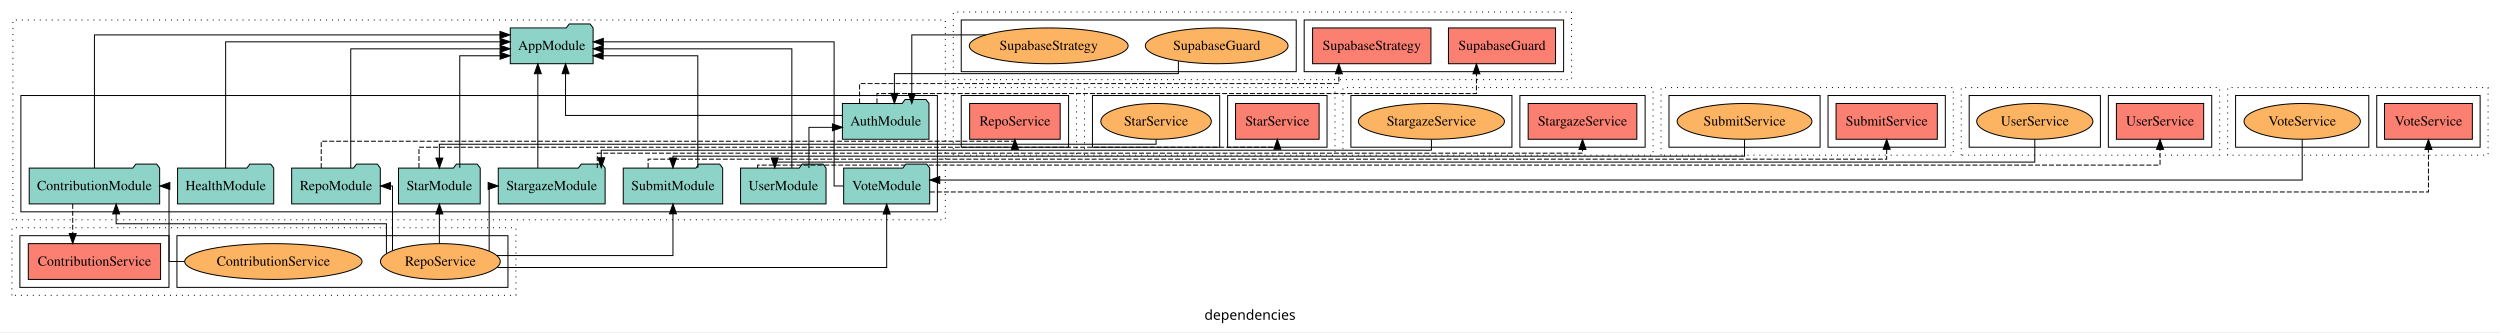
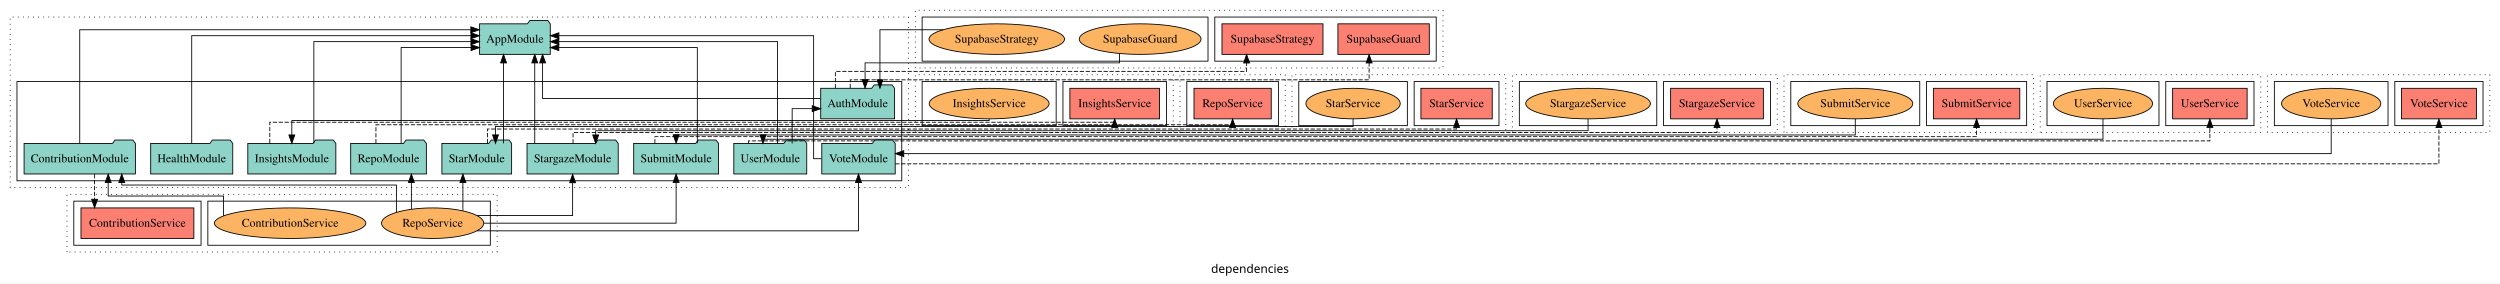
- <svg xmlns="http://www.w3.org/2000/svg" width="2515pt" height="334pt" viewBox="0.00 0.00 2515.00 333.80">
+ <svg xmlns="http://www.w3.org/2000/svg" width="2947pt" height="334pt" viewBox="0.00 0.00 2947.00 333.80">
  <g id="graph0" class="graph" transform="scale(1 1) rotate(0) translate(4 329.8)">
-     <polygon fill="white" stroke="transparent" points="-4,4 -4,-329.8 2511,-329.8 2511,4 -4,4" />
-     <text text-anchor="middle" x="1253.5" y="-8.2" font-family="sans-serif" font-size="14.00">dependencies</text>
+     <polygon fill="white" stroke="transparent" points="-4,4 -4,-329.8 2943,-329.8 2943,4 -4,4" />
+     <text text-anchor="middle" x="1469.5" y="-8.2" font-family="sans-serif" font-size="14.00">dependencies</text>
    <g id="clust1" class="cluster">
-       <polygon fill="none" stroke="black" stroke-dasharray="1,5" points="9,-108.8 9,-309.8 947,-309.8 947,-108.8 9,-108.8" />
+       <polygon fill="none" stroke="black" stroke-dasharray="1,5" points="8,-108.8 8,-309.8 1067,-309.8 1067,-108.8 8,-108.8" />
    </g>
    <g id="clust3" class="cluster">
-       <polygon fill="none" stroke="black" points="17,-116.8 17,-233.8 939,-233.8 939,-116.8 17,-116.8" />
+       <polygon fill="none" stroke="black" points="16,-116.8 16,-233.8 1059,-233.8 1059,-116.8 16,-116.8" />
    </g>
    <g id="clust7" class="cluster">
-       <polygon fill="none" stroke="black" stroke-dasharray="1,5" points="955,-249.8 955,-317.8 1577,-317.8 1577,-249.8 955,-249.8" />
+       <polygon fill="none" stroke="black" stroke-dasharray="1,5" points="1075,-249.8 1075,-317.8 1697,-317.8 1697,-249.8 1075,-249.8" />
    </g>
    <g id="clust10" class="cluster">
-       <polygon fill="none" stroke="black" points="1308,-257.8 1308,-309.8 1569,-309.8 1569,-257.8 1308,-257.8" />
+       <polygon fill="none" stroke="black" points="1428,-257.8 1428,-309.8 1689,-309.8 1689,-257.8 1428,-257.8" />
    </g>
    <g id="clust12" class="cluster">
-       <polygon fill="none" stroke="black" points="963,-257.8 963,-309.8 1300,-309.8 1300,-257.8 963,-257.8" />
+       <polygon fill="none" stroke="black" points="1083,-257.8 1083,-309.8 1420,-309.8 1420,-257.8 1083,-257.8" />
    </g>
    <g id="clust13" class="cluster">
-       <polygon fill="none" stroke="black" stroke-dasharray="1,5" points="8,-32.8 8,-100.8 515,-100.8 515,-32.8 8,-32.8" />
+       <polygon fill="none" stroke="black" stroke-dasharray="1,5" points="75,-32.8 75,-100.8 582,-100.8 582,-32.8 75,-32.8" />
    </g>
    <g id="clust16" class="cluster">
-       <polygon fill="none" stroke="black" points="16,-40.8 16,-92.8 166,-92.8 166,-40.8 16,-40.8" />
+       <polygon fill="none" stroke="black" points="83,-40.8 83,-92.8 233,-92.8 233,-40.8 83,-40.8" />
    </g>
    <g id="clust18" class="cluster">
-       <polygon fill="none" stroke="black" points="174,-40.8 174,-92.8 507,-92.8 507,-40.8 174,-40.8" />
+       <polygon fill="none" stroke="black" points="241,-40.8 241,-92.8 574,-92.8 574,-40.8 241,-40.8" />
    </g>
    <g id="clust25" class="cluster">
-       <polygon fill="none" stroke="black" stroke-dasharray="1,5" points="955,-173.8 955,-241.8 1079,-241.8 1079,-173.8 955,-173.8" />
+       <polygon fill="none" stroke="black" stroke-dasharray="1,5" points="1075,-173.8 1075,-241.8 1379,-241.8 1379,-173.8 1075,-173.8" />
    </g>
    <g id="clust28" class="cluster">
-       <polygon fill="none" stroke="black" points="963,-181.8 963,-233.8 1071,-233.8 1071,-181.8 963,-181.8" />
+       <polygon fill="none" stroke="black" points="1249,-181.8 1249,-233.8 1371,-233.8 1371,-181.8 1249,-181.8" />
+     </g>
+     <g id="clust30" class="cluster">
+       <polygon fill="none" stroke="black" points="1083,-181.8 1083,-233.8 1241,-233.8 1241,-181.8 1083,-181.8" />
    </g>
    <g id="clust31" class="cluster">
-       <polygon fill="none" stroke="black" stroke-dasharray="1,5" points="1347,-173.8 1347,-241.8 1659,-241.8 1659,-173.8 1347,-173.8" />
+       <polygon fill="none" stroke="black" stroke-dasharray="1,5" points="1387,-173.8 1387,-241.8 1511,-241.8 1511,-173.8 1387,-173.8" />
    </g>
    <g id="clust34" class="cluster">
-       <polygon fill="none" stroke="black" points="1525,-181.8 1525,-233.8 1651,-233.8 1651,-181.8 1525,-181.8" />
-     </g>
-     <g id="clust36" class="cluster">
-       <polygon fill="none" stroke="black" points="1355,-181.8 1355,-233.8 1517,-233.8 1517,-181.8 1355,-181.8" />
+       <polygon fill="none" stroke="black" points="1395,-181.8 1395,-233.8 1503,-233.8 1503,-181.8 1395,-181.8" />
    </g>
    <g id="clust37" class="cluster">
-       <polygon fill="none" stroke="black" stroke-dasharray="1,5" points="1087,-173.8 1087,-241.8 1339,-241.8 1339,-173.8 1087,-173.8" />
+       <polygon fill="none" stroke="black" stroke-dasharray="1,5" points="1779,-173.8 1779,-241.8 2091,-241.8 2091,-173.8 1779,-173.8" />
    </g>
    <g id="clust40" class="cluster">
-       <polygon fill="none" stroke="black" points="1231,-181.8 1231,-233.8 1331,-233.8 1331,-181.8 1231,-181.8" />
+       <polygon fill="none" stroke="black" points="1957,-181.8 1957,-233.8 2083,-233.8 2083,-181.8 1957,-181.8" />
    </g>
    <g id="clust42" class="cluster">
-       <polygon fill="none" stroke="black" points="1095,-181.8 1095,-233.8 1223,-233.8 1223,-181.8 1095,-181.8" />
+       <polygon fill="none" stroke="black" points="1787,-181.8 1787,-233.8 1949,-233.8 1949,-181.8 1787,-181.8" />
    </g>
    <g id="clust43" class="cluster">
-       <polygon fill="none" stroke="black" stroke-dasharray="1,5" points="1667,-173.8 1667,-241.8 1961,-241.8 1961,-173.8 1667,-173.8" />
+       <polygon fill="none" stroke="black" stroke-dasharray="1,5" points="1519,-173.8 1519,-241.8 1771,-241.8 1771,-173.8 1519,-173.8" />
    </g>
    <g id="clust46" class="cluster">
-       <polygon fill="none" stroke="black" points="1835,-181.8 1835,-233.8 1953,-233.8 1953,-181.8 1835,-181.8" />
+       <polygon fill="none" stroke="black" points="1663,-181.8 1663,-233.8 1763,-233.8 1763,-181.8 1663,-181.8" />
    </g>
    <g id="clust48" class="cluster">
-       <polygon fill="none" stroke="black" points="1675,-181.8 1675,-233.8 1827,-233.8 1827,-181.8 1675,-181.8" />
+       <polygon fill="none" stroke="black" points="1527,-181.8 1527,-233.8 1655,-233.8 1655,-181.8 1527,-181.8" />
    </g>
    <g id="clust49" class="cluster">
-       <polygon fill="none" stroke="black" stroke-dasharray="1,5" points="1969,-173.8 1969,-241.8 2229,-241.8 2229,-173.8 1969,-173.8" />
+       <polygon fill="none" stroke="black" stroke-dasharray="1,5" points="2099,-173.8 2099,-241.8 2393,-241.8 2393,-173.8 2099,-173.8" />
    </g>
    <g id="clust52" class="cluster">
-       <polygon fill="none" stroke="black" points="2117,-181.8 2117,-233.8 2221,-233.8 2221,-181.8 2117,-181.8" />
+       <polygon fill="none" stroke="black" points="2267,-181.8 2267,-233.8 2385,-233.8 2385,-181.8 2267,-181.8" />
    </g>
    <g id="clust54" class="cluster">
-       <polygon fill="none" stroke="black" points="1977,-181.8 1977,-233.8 2109,-233.8 2109,-181.8 1977,-181.8" />
+       <polygon fill="none" stroke="black" points="2107,-181.8 2107,-233.8 2259,-233.8 2259,-181.8 2107,-181.8" />
    </g>
    <g id="clust55" class="cluster">
-       <polygon fill="none" stroke="black" stroke-dasharray="1,5" points="2237,-173.8 2237,-241.8 2499,-241.8 2499,-173.8 2237,-173.8" />
+       <polygon fill="none" stroke="black" stroke-dasharray="1,5" points="2401,-173.8 2401,-241.8 2661,-241.8 2661,-173.8 2401,-173.8" />
    </g>
    <g id="clust58" class="cluster">
-       <polygon fill="none" stroke="black" points="2387,-181.8 2387,-233.8 2491,-233.8 2491,-181.8 2387,-181.8" />
+       <polygon fill="none" stroke="black" points="2549,-181.8 2549,-233.8 2653,-233.8 2653,-181.8 2549,-181.8" />
    </g>
    <g id="clust60" class="cluster">
-       <polygon fill="none" stroke="black" points="2245,-181.8 2245,-233.8 2379,-233.8 2379,-181.8 2245,-181.8" />
+       <polygon fill="none" stroke="black" points="2409,-181.8 2409,-233.8 2541,-233.8 2541,-181.8 2409,-181.8" />
+     </g>
+     <g id="clust61" class="cluster">
+       <polygon fill="none" stroke="black" stroke-dasharray="1,5" points="2669,-173.8 2669,-241.8 2931,-241.8 2931,-173.8 2669,-173.8" />
+     </g>
+     <g id="clust64" class="cluster">
+       <polygon fill="none" stroke="black" points="2819,-181.8 2819,-233.8 2923,-233.8 2923,-181.8 2819,-181.8" />
+     </g>
+     <g id="clust66" class="cluster">
+       <polygon fill="none" stroke="black" points="2677,-181.8 2677,-233.8 2811,-233.8 2811,-181.8 2677,-181.8" />
    </g>
    <g id="node1" class="node">
-       <polygon fill="#8dd3c7" stroke="black" points="930.55,-225.8 927.55,-229.8 906.55,-229.8 903.55,-225.8 843.45,-225.8 843.45,-189.8 930.55,-189.8 930.55,-225.8" />
-       <text text-anchor="middle" x="887" y="-203.6" font-family="Times,serif" font-size="14.00">AuthModule</text>
+       <polygon fill="#8dd3c7" stroke="black" points="1050.55,-225.8 1047.55,-229.8 1026.55,-229.8 1023.55,-225.8 963.45,-225.8 963.45,-189.8 1050.55,-189.8 1050.55,-225.8" />
+       <text text-anchor="middle" x="1007" y="-203.6" font-family="Times,serif" font-size="14.00">AuthModule</text>
+     </g>
+     <g id="node11" class="node">
+       <polygon fill="#8dd3c7" stroke="black" points="644.66,-301.8 641.66,-305.8 620.66,-305.8 617.66,-301.8 561.34,-301.8 561.34,-265.8 644.66,-265.8 644.66,-301.8" />
+       <text text-anchor="middle" x="603" y="-279.6" font-family="Times,serif" font-size="14.00">AppModule</text>
+     </g>
+     <g id="edge1" class="edge">
+       <path fill="none" stroke="black" d="M963.3,-213.8C865.13,-213.8 635.6,-213.8 635.6,-213.8 635.6,-213.8 635.6,-255.77 635.6,-255.77" />
+       <polygon fill="black" stroke="black" points="632.1,-255.77 635.6,-265.77 639.1,-255.77 632.1,-255.77" />
+     </g>
+     <g id="node12" class="node">
+       <polygon fill="#fb8072" stroke="black" points="1680.86,-301.8 1573.14,-301.8 1573.14,-265.8 1680.86,-265.8 1680.86,-301.8" />
+       <text text-anchor="middle" x="1627" y="-279.6" font-family="Times,serif" font-size="14.00">SupabaseGuard </text>
+     </g>
+     <g id="edge12" class="edge">
+       <path fill="none" stroke="black" stroke-dasharray="5,2" d="M998.24,-226.01C998.24,-231.35 998.24,-235.8 998.24,-235.8 998.24,-235.8 1609.93,-235.8 1609.93,-235.8 1609.93,-235.8 1609.93,-255.65 1609.93,-255.65" />
+       <polygon fill="black" stroke="black" points="1606.43,-255.65 1609.93,-265.65 1613.43,-255.65 1606.43,-255.65" />
+     </g>
+     <g id="node13" class="node">
+       <polygon fill="#fb8072" stroke="black" points="1555.53,-301.8 1436.47,-301.8 1436.47,-265.8 1555.53,-265.8 1555.53,-301.8" />
+       <text text-anchor="middle" x="1496" y="-279.6" font-family="Times,serif" font-size="14.00">SupabaseStrategy </text>
+     </g>
+     <g id="edge13" class="edge">
+       <path fill="none" stroke="black" stroke-dasharray="5,2" d="M980.73,-225.91C980.73,-235.7 980.73,-245.8 980.73,-245.8 980.73,-245.8 1465.5,-245.8 1465.5,-245.8 1465.5,-245.8 1465.5,-255.69 1465.5,-255.69" />
+       <polygon fill="black" stroke="black" points="1462,-255.69 1465.5,-265.69 1469,-255.69 1462,-255.69" />
+     </g>
+     <g id="node2" class="node">
+       <polygon fill="#8dd3c7" stroke="black" points="155.61,-160.8 152.61,-164.8 131.61,-164.8 128.61,-160.8 24.39,-160.8 24.39,-124.8 155.61,-124.8 155.61,-160.8" />
+       <text text-anchor="middle" x="90" y="-138.6" font-family="Times,serif" font-size="14.00">ContributionModule</text>
+     </g>
+     <g id="edge2" class="edge">
+       <path fill="none" stroke="black" d="M90,-160.83C90,-201.1 90,-294.8 90,-294.8 90,-294.8 551.02,-294.8 551.02,-294.8" />
+       <polygon fill="black" stroke="black" points="551.02,-298.3 561.02,-294.8 551.02,-291.3 551.02,-298.3" />
+     </g>
+     <g id="node16" class="node">
+       <polygon fill="#fb8072" stroke="black" points="224.54,-84.8 91.46,-84.8 91.46,-48.8 224.54,-48.8 224.54,-84.8" />
+       <text text-anchor="middle" x="158" y="-62.6" font-family="Times,serif" font-size="14.00">ContributionService </text>
+     </g>
+     <g id="edge16" class="edge">
+       <path fill="none" stroke="black" stroke-dasharray="5,2" d="M107.5,-124.79C107.5,-124.79 107.5,-94.95 107.5,-94.95" />
+       <polygon fill="black" stroke="black" points="111,-94.95 107.5,-84.95 104,-94.95 111,-94.95" />
+     </g>
+     <g id="node3" class="node">
+       <polygon fill="#8dd3c7" stroke="black" points="270.37,-160.8 267.37,-164.8 246.37,-164.8 243.37,-160.8 173.63,-160.8 173.63,-124.8 270.37,-124.8 270.37,-160.8" />
+       <text text-anchor="middle" x="222" y="-138.6" font-family="Times,serif" font-size="14.00">HealthModule</text>
+     </g>
+     <g id="edge3" class="edge">
+       <path fill="none" stroke="black" d="M222,-160.87C222,-199.74 222,-287.8 222,-287.8 222,-287.8 551.14,-287.8 551.14,-287.8" />
+       <polygon fill="black" stroke="black" points="551.14,-291.3 561.14,-287.8 551.14,-284.3 551.14,-291.3" />
+     </g>
+     <g id="node4" class="node">
+       <polygon fill="#8dd3c7" stroke="black" points="391.89,-160.8 388.89,-164.8 367.89,-164.8 364.89,-160.8 288.11,-160.8 288.11,-124.8 391.89,-124.8 391.89,-160.8" />
+       <text text-anchor="middle" x="340" y="-138.6" font-family="Times,serif" font-size="14.00">InsightsModule</text>
+     </g>
+     <g id="edge4" class="edge">
+       <path fill="none" stroke="black" d="M365.97,-160.84C365.97,-198.25 365.97,-280.8 365.97,-280.8 365.97,-280.8 551.17,-280.8 551.17,-280.8" />
+       <polygon fill="black" stroke="black" points="551.17,-284.3 561.17,-280.8 551.17,-277.3 551.17,-284.3" />
+     </g>
+     <g id="node19" class="node">
+       <polygon fill="#fb8072" stroke="black" points="1362.82,-225.8 1257.18,-225.8 1257.18,-189.8 1362.82,-189.8 1362.82,-225.8" />
+       <text text-anchor="middle" x="1310" y="-203.6" font-family="Times,serif" font-size="14.00">InsightsService </text>
+     </g>
+     <g id="edge19" class="edge">
+       <path fill="none" stroke="black" stroke-dasharray="5,2" d="M314.03,-161.29C314.03,-172.94 314.03,-185.8 314.03,-185.8 314.03,-185.8 1310,-185.8 1310,-185.8 1310,-185.8 1310,-186.18 1310,-186.18" />
+       <polygon fill="black" stroke="black" points="1306.5,-179.63 1310,-189.63 1313.5,-179.63 1306.5,-179.63" />
+     </g>
+     <g id="node5" class="node">
+       <polygon fill="#8dd3c7" stroke="black" points="498.6,-160.8 495.6,-164.8 474.6,-164.8 471.6,-160.8 409.4,-160.8 409.4,-124.8 498.6,-124.8 498.6,-160.8" />
+       <text text-anchor="middle" x="454" y="-138.6" font-family="Times,serif" font-size="14.00">RepoModule</text>
+     </g>
+     <g id="edge5" class="edge">
+       <path fill="none" stroke="black" d="M468.85,-161.01C468.85,-197.01 468.85,-273.8 468.85,-273.8 468.85,-273.8 551.29,-273.8 551.29,-273.8" />
+       <polygon fill="black" stroke="black" points="551.29,-277.3 561.29,-273.8 551.29,-270.3 551.29,-277.3" />
+     </g>
+     <g id="node21" class="node">
+       <polygon fill="#fb8072" stroke="black" points="1494.53,-225.8 1403.47,-225.8 1403.47,-189.8 1494.53,-189.8 1494.53,-225.8" />
+       <text text-anchor="middle" x="1449" y="-203.6" font-family="Times,serif" font-size="14.00">RepoService </text>
+     </g>
+     <g id="edge21" class="edge">
+       <path fill="none" stroke="black" stroke-dasharray="5,2" d="M439.15,-160.93C439.15,-171.51 439.15,-182.8 439.15,-182.8 439.15,-182.8 1449,-182.8 1449,-182.8 1449,-182.8 1449,-183.48 1449,-183.48" />
+       <polygon fill="black" stroke="black" points="1445.5,-179.63 1449,-189.63 1452.5,-179.63 1445.5,-179.63" />
+     </g>
+     <g id="node6" class="node">
+       <polygon fill="#8dd3c7" stroke="black" points="599.1,-160.8 596.1,-164.8 575.1,-164.8 572.1,-160.8 516.9,-160.8 516.9,-124.8 599.1,-124.8 599.1,-160.8" />
+       <text text-anchor="middle" x="558" y="-138.6" font-family="Times,serif" font-size="14.00">StarModule</text>
+     </g>
+     <g id="edge6" class="edge">
+       <path fill="none" stroke="black" d="M589.58,-160.94C589.58,-160.94 589.58,-255.73 589.58,-255.73" />
+       <polygon fill="black" stroke="black" points="586.08,-255.72 589.58,-265.73 593.08,-255.73 586.08,-255.72" />
+     </g>
+     <g id="node24" class="node">
+       <polygon fill="#fb8072" stroke="black" points="1755.03,-225.8 1670.97,-225.8 1670.97,-189.8 1755.03,-189.8 1755.03,-225.8" />
+       <text text-anchor="middle" x="1713" y="-203.6" font-family="Times,serif" font-size="14.00">StarService </text>
+     </g>
+     <g id="edge26" class="edge">
+       <path fill="none" stroke="black" stroke-dasharray="5,2" d="M570.64,-161.12C570.64,-169.59 570.64,-177.8 570.64,-177.8 570.64,-177.8 1713,-177.8 1713,-177.8 1713,-177.8 1713,-179.66 1713,-179.66" />
+       <polygon fill="black" stroke="black" points="1709.5,-179.66 1713,-189.66 1716.5,-179.66 1709.5,-179.66" />
+     </g>
+     <g id="node7" class="node">
+       <polygon fill="#8dd3c7" stroke="black" points="724.75,-160.8 721.75,-164.8 700.75,-164.8 697.75,-160.8 617.25,-160.8 617.25,-124.8 724.75,-124.8 724.75,-160.8" />
+       <text text-anchor="middle" x="671" y="-138.6" font-family="Times,serif" font-size="14.00">StargazeModule</text>
+     </g>
+     <g id="edge7" class="edge">
+       <path fill="none" stroke="black" d="M626.36,-160.94C626.36,-160.94 626.36,-255.73 626.36,-255.73" />
+       <polygon fill="black" stroke="black" points="622.86,-255.72 626.36,-265.73 629.86,-255.73 622.86,-255.72" />
+     </g>
+     <g id="node22" class="node">
+       <polygon fill="#fb8072" stroke="black" points="2074.67,-225.8 1965.33,-225.8 1965.33,-189.8 2074.67,-189.8 2074.67,-225.8" />
+       <text text-anchor="middle" x="2020" y="-203.6" font-family="Times,serif" font-size="14.00">StargazeService </text>
+     </g>
+     <g id="edge23" class="edge">
+       <path fill="none" stroke="black" stroke-dasharray="5,2" d="M671.51,-160.83C671.51,-167.65 671.51,-173.8 671.51,-173.8 671.51,-173.8 2020,-173.8 2020,-173.8 2020,-173.8 2020,-179.61 2020,-179.61" />
+       <polygon fill="black" stroke="black" points="2016.5,-179.61 2020,-189.61 2023.5,-179.61 2016.5,-179.61" />
+     </g>
+     <g id="node8" class="node">
+       <polygon fill="#8dd3c7" stroke="black" points="843.01,-160.8 840.01,-164.8 819.01,-164.8 816.01,-160.8 742.99,-160.8 742.99,-124.8 843.01,-124.8 843.01,-160.8" />
+       <text text-anchor="middle" x="793" y="-138.6" font-family="Times,serif" font-size="14.00">SubmitModule</text>
+     </g>
+     <g id="edge8" class="edge">
+       <path fill="none" stroke="black" d="M818,-161.01C818,-197.01 818,-273.8 818,-273.8 818,-273.8 654.71,-273.8 654.71,-273.8" />
+       <polygon fill="black" stroke="black" points="654.71,-270.3 644.71,-273.8 654.71,-277.3 654.71,-270.3" />
+     </g>
+     <g id="node26" class="node">
+       <polygon fill="#fb8072" stroke="black" points="2376.93,-225.8 2275.07,-225.8 2275.07,-189.8 2376.93,-189.8 2376.93,-225.8" />
+       <text text-anchor="middle" x="2326" y="-203.6" font-family="Times,serif" font-size="14.00">SubmitService </text>
+     </g>
+     <g id="edge29" class="edge">
+       <path fill="none" stroke="black" stroke-dasharray="5,2" d="M768,-160.86C768,-165.29 768,-168.8 768,-168.8 768,-168.8 2326,-168.8 2326,-168.8 2326,-168.8 2326,-179.67 2326,-179.67" />
+       <polygon fill="black" stroke="black" points="2322.5,-179.67 2326,-189.67 2329.5,-179.67 2322.5,-179.67" />
+     </g>
+     <g id="node9" class="node">
+       <polygon fill="#8dd3c7" stroke="black" points="946.99,-160.8 943.99,-164.8 922.99,-164.8 919.99,-160.8 861.01,-160.8 861.01,-124.8 946.99,-124.8 946.99,-160.8" />
+       <text text-anchor="middle" x="904" y="-138.6" font-family="Times,serif" font-size="14.00">UserModule</text>
+     </g>
+     <g id="edge11" class="edge">
+       <path fill="none" stroke="black" d="M929.8,-160.82C929.8,-178.17 929.8,-201.8 929.8,-201.8 929.8,-201.8 953.43,-201.8 953.43,-201.8" />
+       <polygon fill="black" stroke="black" points="953.43,-205.3 963.43,-201.8 953.43,-198.3 953.43,-205.3" />
+     </g>
+     <g id="edge9" class="edge">
+       <path fill="none" stroke="black" d="M912.6,-160.84C912.6,-198.25 912.6,-280.8 912.6,-280.8 912.6,-280.8 654.75,-280.8 654.75,-280.8" />
+       <polygon fill="black" stroke="black" points="654.75,-277.3 644.75,-280.8 654.75,-284.3 654.75,-277.3" />
+     </g>
+     <g id="node28" class="node">
+       <polygon fill="#fb8072" stroke="black" points="2644.91,-225.8 2557.09,-225.8 2557.09,-189.8 2644.91,-189.8 2644.91,-225.8" />
+       <text text-anchor="middle" x="2601" y="-203.6" font-family="Times,serif" font-size="14.00">UserService </text>
+     </g>
+     <g id="edge32" class="edge">
+       <path fill="none" stroke="black" stroke-dasharray="5,2" d="M878.2,-160.88C878.2,-162.65 878.2,-163.8 878.2,-163.8 878.2,-163.8 2601,-163.8 2601,-163.8 2601,-163.8 2601,-179.65 2601,-179.65" />
+       <polygon fill="black" stroke="black" points="2597.5,-179.65 2601,-189.65 2604.5,-179.65 2597.5,-179.65" />
    </g>
    <g id="node10" class="node">
-       <polygon fill="#8dd3c7" stroke="black" points="592.66,-301.8 589.66,-305.8 568.66,-305.8 565.66,-301.8 509.34,-301.8 509.34,-265.8 592.66,-265.8 592.66,-301.8" />
-       <text text-anchor="middle" x="551" y="-279.6" font-family="Times,serif" font-size="14.00">AppModule</text>
-     </g>
-     <g id="edge1" class="edge">
-       <path fill="none" stroke="black" d="M843.23,-213.8C755.17,-213.8 564.94,-213.8 564.94,-213.8 564.94,-213.8 564.94,-255.77 564.94,-255.77" />
-       <polygon fill="black" stroke="black" points="561.44,-255.77 564.94,-265.77 568.44,-255.77 561.44,-255.77" />
-     </g>
-     <g id="node11" class="node">
-       <polygon fill="#fb8072" stroke="black" points="1560.86,-301.8 1453.14,-301.8 1453.14,-265.8 1560.86,-265.8 1560.86,-301.8" />
-       <text text-anchor="middle" x="1507" y="-279.6" font-family="Times,serif" font-size="14.00">SupabaseGuard </text>
-     </g>
-     <g id="edge11" class="edge">
-       <path fill="none" stroke="black" stroke-dasharray="5,2" d="M878.24,-226.01C878.24,-231.35 878.24,-235.8 878.24,-235.8 878.24,-235.8 1481.28,-235.8 1481.28,-235.8 1481.28,-235.8 1481.28,-255.65 1481.28,-255.65" />
-       <polygon fill="black" stroke="black" points="1477.78,-255.65 1481.28,-265.65 1484.78,-255.65 1477.78,-255.65" />
-     </g>
-     <g id="node12" class="node">
-       <polygon fill="#fb8072" stroke="black" points="1435.53,-301.8 1316.47,-301.8 1316.47,-265.8 1435.53,-265.8 1435.53,-301.8" />
-       <text text-anchor="middle" x="1376" y="-279.6" font-family="Times,serif" font-size="14.00">SupabaseStrategy </text>
-     </g>
-     <g id="edge12" class="edge">
-       <path fill="none" stroke="black" stroke-dasharray="5,2" d="M860.73,-225.91C860.73,-235.7 860.73,-245.8 860.73,-245.8 860.73,-245.8 1342.89,-245.8 1342.89,-245.8 1342.89,-245.8 1342.89,-255.69 1342.89,-255.69" />
-       <polygon fill="black" stroke="black" points="1339.39,-255.69 1342.89,-265.69 1346.39,-255.69 1339.39,-255.69" />
-     </g>
-     <g id="node2" class="node">
-       <polygon fill="#8dd3c7" stroke="black" points="156.61,-160.8 153.61,-164.8 132.61,-164.8 129.61,-160.8 25.39,-160.8 25.39,-124.8 156.61,-124.8 156.61,-160.8" />
-       <text text-anchor="middle" x="91" y="-138.6" font-family="Times,serif" font-size="14.00">ContributionModule</text>
-     </g>
-     <g id="edge2" class="edge">
-       <path fill="none" stroke="black" d="M91,-160.83C91,-201.1 91,-294.8 91,-294.8 91,-294.8 498.96,-294.8 498.96,-294.8" />
-       <polygon fill="black" stroke="black" points="498.96,-298.3 508.96,-294.8 498.96,-291.3 498.96,-298.3" />
+       <polygon fill="#8dd3c7" stroke="black" points="1051.27,-160.8 1048.27,-164.8 1027.27,-164.8 1024.27,-160.8 964.73,-160.8 964.73,-124.8 1051.27,-124.8 1051.27,-160.8" />
+       <text text-anchor="middle" x="1008" y="-138.6" font-family="Times,serif" font-size="14.00">VoteModule</text>
+     </g>
+     <g id="edge10" class="edge">
+       <path fill="none" stroke="black" d="M964.32,-142.8C958.84,-142.8 955.11,-142.8 955.11,-142.8 955.11,-142.8 955.11,-287.8 955.11,-287.8 955.11,-287.8 654.77,-287.8 654.77,-287.8" />
+       <polygon fill="black" stroke="black" points="654.77,-284.3 644.77,-287.8 654.77,-291.3 654.77,-284.3" />
+     </g>
+     <g id="node30" class="node">
+       <polygon fill="#fb8072" stroke="black" points="2915.19,-225.8 2826.81,-225.8 2826.81,-189.8 2915.19,-189.8 2915.19,-225.8" />
+       <text text-anchor="middle" x="2871" y="-203.6" font-family="Times,serif" font-size="14.00">VoteService </text>
+     </g>
+     <g id="edge34" class="edge">
+       <path fill="none" stroke="black" stroke-dasharray="5,2" d="M1051.31,-136.8C1331.03,-136.8 2871,-136.8 2871,-136.8 2871,-136.8 2871,-179.52 2871,-179.52" />
+       <polygon fill="black" stroke="black" points="2867.5,-179.52 2871,-189.52 2874.5,-179.52 2867.5,-179.52" />
+     </g>
+     <g id="node14" class="node">
+       <ellipse fill="#fdb462" stroke="black" cx="1340" cy="-283.8" rx="71.78" ry="18" />
+       <text text-anchor="middle" x="1340" y="-279.6" font-family="Times,serif" font-size="14.00">SupabaseGuard</text>
+     </g>
+     <g id="edge14" class="edge">
+       <path fill="none" stroke="black" d="M1315.63,-266.87C1315.63,-260.97 1315.63,-255.8 1315.63,-255.8 1315.63,-255.8 1015.76,-255.8 1015.76,-255.8 1015.76,-255.8 1015.76,-235.95 1015.76,-235.95" />
+       <polygon fill="black" stroke="black" points="1019.26,-235.95 1015.76,-225.95 1012.26,-235.95 1019.26,-235.95" />
    </g>
    <g id="node15" class="node">
-       <polygon fill="#fb8072" stroke="black" points="157.54,-84.8 24.46,-84.8 24.46,-48.8 157.54,-48.8 157.54,-84.8" />
-       <text text-anchor="middle" x="91" y="-62.6" font-family="Times,serif" font-size="14.00">ContributionService </text>
+       <ellipse fill="#fdb462" stroke="black" cx="1171" cy="-283.8" rx="79.88" ry="18" />
+       <text text-anchor="middle" x="1171" y="-279.6" font-family="Times,serif" font-size="14.00">SupabaseStrategy</text>
    </g>
    <g id="edge15" class="edge">
-       <path fill="none" stroke="black" stroke-dasharray="5,2" d="M69.15,-124.79C69.15,-124.79 69.15,-94.95 69.15,-94.95" />
-       <polygon fill="black" stroke="black" points="72.65,-94.95 69.15,-84.95 65.65,-94.95 72.65,-94.95" />
-     </g>
-     <g id="node3" class="node">
-       <polygon fill="#8dd3c7" stroke="black" points="271.37,-160.8 268.37,-164.8 247.37,-164.8 244.37,-160.8 174.63,-160.8 174.63,-124.8 271.37,-124.8 271.37,-160.8" />
-       <text text-anchor="middle" x="223" y="-138.6" font-family="Times,serif" font-size="14.00">HealthModule</text>
-     </g>
-     <g id="edge3" class="edge">
-       <path fill="none" stroke="black" d="M223,-160.87C223,-199.74 223,-287.8 223,-287.8 223,-287.8 499.13,-287.8 499.13,-287.8" />
-       <polygon fill="black" stroke="black" points="499.13,-291.3 509.13,-287.8 499.13,-284.3 499.13,-291.3" />
-     </g>
-     <g id="node4" class="node">
-       <polygon fill="#8dd3c7" stroke="black" points="378.6,-160.8 375.6,-164.8 354.6,-164.8 351.6,-160.8 289.4,-160.8 289.4,-124.8 378.6,-124.8 378.6,-160.8" />
-       <text text-anchor="middle" x="334" y="-138.6" font-family="Times,serif" font-size="14.00">RepoModule</text>
-     </g>
-     <g id="edge4" class="edge">
-       <path fill="none" stroke="black" d="M348.85,-160.84C348.85,-198.25 348.85,-280.8 348.85,-280.8 348.85,-280.8 499.11,-280.8 499.11,-280.8" />
-       <polygon fill="black" stroke="black" points="499.11,-284.3 509.11,-280.8 499.11,-277.3 499.11,-284.3" />
+       <path fill="none" stroke="black" d="M1107.78,-294.8C1071.57,-294.8 1033.27,-294.8 1033.27,-294.8 1033.27,-294.8 1033.27,-235.83 1033.27,-235.83" />
+       <polygon fill="black" stroke="black" points="1036.77,-235.83 1033.27,-225.83 1029.77,-235.83 1036.77,-235.83" />
+     </g>
+     <g id="node17" class="node">
+       <ellipse fill="#fdb462" stroke="black" cx="338" cy="-66.8" rx="89.21" ry="18" />
+       <text text-anchor="middle" x="338" y="-62.6" font-family="Times,serif" font-size="14.00">ContributionService</text>
+     </g>
+     <g id="edge17" class="edge">
+       <path fill="none" stroke="black" d="M259.54,-75.54C259.54,-85.02 259.54,-98.8 259.54,-98.8 259.54,-98.8 123.52,-98.8 123.52,-98.8 123.52,-98.8 123.52,-114.65 123.52,-114.65" />
+       <polygon fill="black" stroke="black" points="120.02,-114.65 123.52,-124.65 127.02,-114.65 120.02,-114.65" />
    </g>
    <g id="node18" class="node">
-       <polygon fill="#fb8072" stroke="black" points="1062.53,-225.8 971.47,-225.8 971.47,-189.8 1062.53,-189.8 1062.53,-225.8" />
-       <text text-anchor="middle" x="1017" y="-203.6" font-family="Times,serif" font-size="14.00">RepoService </text>
+       <ellipse fill="#fdb462" stroke="black" cx="506" cy="-66.8" rx="60.26" ry="18" />
+       <text text-anchor="middle" x="506" y="-62.6" font-family="Times,serif" font-size="14.00">RepoService</text>
    </g>
    <g id="edge18" class="edge">
-       <path fill="none" stroke="black" stroke-dasharray="5,2" d="M319.15,-160.84C319.15,-173.36 319.15,-187.8 319.15,-187.8 319.15,-187.8 1017,-187.8 1017,-187.8 1017,-187.8 1017,-187.98 1017,-187.98" />
-       <polygon fill="black" stroke="black" points="1013.5,-179.65 1017,-189.65 1020.5,-179.65 1013.5,-179.65" />
-     </g>
-     <g id="node5" class="node">
-       <polygon fill="#8dd3c7" stroke="black" points="479.1,-160.8 476.1,-164.8 455.1,-164.8 452.1,-160.8 396.9,-160.8 396.9,-124.8 479.1,-124.8 479.1,-160.8" />
-       <text text-anchor="middle" x="438" y="-138.6" font-family="Times,serif" font-size="14.00">StarModule</text>
-     </g>
-     <g id="edge5" class="edge">
-       <path fill="none" stroke="black" d="M458.53,-161.01C458.53,-197.01 458.53,-273.8 458.53,-273.8 458.53,-273.8 499.09,-273.8 499.09,-273.8" />
-       <polygon fill="black" stroke="black" points="499.09,-277.3 509.09,-273.8 499.09,-270.3 499.09,-277.3" />
-     </g>
-     <g id="node21" class="node">
-       <polygon fill="#fb8072" stroke="black" points="1323.03,-225.8 1238.97,-225.8 1238.97,-189.8 1323.03,-189.8 1323.03,-225.8" />
-       <text text-anchor="middle" x="1281" y="-203.6" font-family="Times,serif" font-size="14.00">StarService </text>
-     </g>
-     <g id="edge23" class="edge">
-       <path fill="none" stroke="black" stroke-dasharray="5,2" d="M417.47,-160.93C417.47,-171.11 417.47,-181.8 417.47,-181.8 417.47,-181.8 1281,-181.8 1281,-181.8 1281,-181.8 1281,-182.59 1281,-182.59" />
-       <polygon fill="black" stroke="black" points="1277.5,-179.74 1281,-189.74 1284.5,-179.74 1277.5,-179.74" />
-     </g>
-     <g id="node6" class="node">
-       <polygon fill="#8dd3c7" stroke="black" points="604.75,-160.8 601.75,-164.8 580.75,-164.8 577.75,-160.8 497.25,-160.8 497.25,-124.8 604.75,-124.8 604.75,-160.8" />
-       <text text-anchor="middle" x="551" y="-138.6" font-family="Times,serif" font-size="14.00">StargazeModule</text>
-     </g>
-     <g id="edge6" class="edge">
-       <path fill="none" stroke="black" d="M537.06,-160.94C537.06,-160.94 537.06,-255.73 537.06,-255.73" />
-       <polygon fill="black" stroke="black" points="533.56,-255.72 537.06,-265.73 540.56,-255.73 533.56,-255.72" />
-     </g>
-     <g id="node19" class="node">
-       <polygon fill="#fb8072" stroke="black" points="1642.67,-225.8 1533.33,-225.8 1533.33,-189.8 1642.67,-189.8 1642.67,-225.8" />
-       <text text-anchor="middle" x="1588" y="-203.6" font-family="Times,serif" font-size="14.00">StargazeService </text>
+       <path fill="none" stroke="black" d="M463.27,-79.57C463.27,-92.88 463.27,-111.8 463.27,-111.8 463.27,-111.8 139.54,-111.8 139.54,-111.8 139.54,-111.8 139.54,-114.77 139.54,-114.77" />
+       <polygon fill="black" stroke="black" points="136.04,-114.77 139.54,-124.77 143.04,-114.77 136.04,-114.77" />
+     </g>
+     <g id="edge22" class="edge">
+       <path fill="none" stroke="black" d="M480.91,-83.29C480.91,-83.29 480.91,-114.75 480.91,-114.75" />
+       <polygon fill="black" stroke="black" points="477.41,-114.75 480.91,-124.75 484.41,-114.75 477.41,-114.75" />
+     </g>
+     <g id="edge27" class="edge">
+       <path fill="none" stroke="black" d="M541.66,-81.45C541.66,-81.45 541.66,-114.7 541.66,-114.7" />
+       <polygon fill="black" stroke="black" points="538.16,-114.7 541.66,-124.7 545.16,-114.7 538.16,-114.7" />
+     </g>
+     <g id="edge24" class="edge">
+       <path fill="none" stroke="black" d="M558.66,-75.8C606.95,-75.8 671,-75.8 671,-75.8 671,-75.8 671,-114.49 671,-114.49" />
+       <polygon fill="black" stroke="black" points="667.5,-114.49 671,-124.49 674.5,-114.49 667.5,-114.49" />
+     </g>
+     <g id="edge30" class="edge">
+       <path fill="none" stroke="black" d="M566.51,-66.8C650.72,-66.8 793,-66.8 793,-66.8 793,-66.8 793,-114.79 793,-114.79" />
+       <polygon fill="black" stroke="black" points="789.5,-114.79 793,-124.79 796.5,-114.79 789.5,-114.79" />
+     </g>
+     <g id="edge35" class="edge">
+       <path fill="none" stroke="black" d="M558.3,-57.8C686.88,-57.8 1008,-57.8 1008,-57.8 1008,-57.8 1008,-114.77 1008,-114.77" />
+       <polygon fill="black" stroke="black" points="1004.5,-114.77 1008,-124.77 1011.5,-114.77 1004.5,-114.77" />
+     </g>
+     <g id="node20" class="node">
+       <ellipse fill="#fdb462" stroke="black" cx="1162" cy="-207.8" rx="70.65" ry="18" />
+       <text text-anchor="middle" x="1162" y="-203.6" font-family="Times,serif" font-size="14.00">InsightsService</text>
    </g>
    <g id="edge20" class="edge">
-       <path fill="none" stroke="black" stroke-dasharray="5,2" d="M596.84,-160.84C596.84,-168.55 596.84,-175.8 596.84,-175.8 596.84,-175.8 1588,-175.8 1588,-175.8 1588,-175.8 1588,-179.56 1588,-179.56" />
-       <polygon fill="black" stroke="black" points="1584.5,-179.56 1588,-189.56 1591.5,-179.56 1584.5,-179.56" />
-     </g>
-     <g id="node7" class="node">
-       <polygon fill="#8dd3c7" stroke="black" points="723.01,-160.8 720.01,-164.8 699.01,-164.8 696.01,-160.8 622.99,-160.8 622.99,-124.8 723.01,-124.8 723.01,-160.8" />
-       <text text-anchor="middle" x="673" y="-138.6" font-family="Times,serif" font-size="14.00">SubmitModule</text>
-     </g>
-     <g id="edge7" class="edge">
-       <path fill="none" stroke="black" d="M698,-161.01C698,-197.01 698,-273.8 698,-273.8 698,-273.8 602.73,-273.8 602.73,-273.8" />
-       <polygon fill="black" stroke="black" points="602.73,-270.3 592.73,-273.8 602.73,-277.3 602.73,-270.3" />
+       <path fill="none" stroke="black" d="M1162,-189.65C1162,-188.5 1162,-187.8 1162,-187.8 1162,-187.8 340,-187.8 340,-187.8 340,-187.8 340,-170.84 340,-170.84" />
+       <polygon fill="black" stroke="black" points="343.5,-170.84 340,-160.84 336.5,-170.84 343.5,-170.84" />
    </g>
    <g id="node23" class="node">
-       <polygon fill="#fb8072" stroke="black" points="1944.93,-225.8 1843.07,-225.8 1843.07,-189.8 1944.93,-189.8 1944.93,-225.8" />
-       <text text-anchor="middle" x="1894" y="-203.6" font-family="Times,serif" font-size="14.00">SubmitService </text>
-     </g>
-     <g id="edge26" class="edge">
-       <path fill="none" stroke="black" stroke-dasharray="5,2" d="M648,-160.96C648,-165.84 648,-169.8 648,-169.8 648,-169.8 1894,-169.8 1894,-169.8 1894,-169.8 1894,-179.69 1894,-179.69" />
-       <polygon fill="black" stroke="black" points="1890.5,-179.69 1894,-189.69 1897.5,-179.69 1890.5,-179.69" />
-     </g>
-     <g id="node8" class="node">
-       <polygon fill="#8dd3c7" stroke="black" points="826.99,-160.8 823.99,-164.8 802.99,-164.8 799.99,-160.8 741.01,-160.8 741.01,-124.8 826.99,-124.8 826.99,-160.8" />
-       <text text-anchor="middle" x="784" y="-138.6" font-family="Times,serif" font-size="14.00">UserModule</text>
-     </g>
-     <g id="edge10" class="edge">
-       <path fill="none" stroke="black" d="M809.8,-160.82C809.8,-178.17 809.8,-201.8 809.8,-201.8 809.8,-201.8 833.43,-201.8 833.43,-201.8" />
-       <polygon fill="black" stroke="black" points="833.43,-205.3 843.43,-201.8 833.43,-198.3 833.43,-205.3" />
-     </g>
-     <g id="edge8" class="edge">
-       <path fill="none" stroke="black" d="M792.6,-160.84C792.6,-198.25 792.6,-280.8 792.6,-280.8 792.6,-280.8 602.81,-280.8 602.81,-280.8" />
-       <polygon fill="black" stroke="black" points="602.81,-277.3 592.81,-280.8 602.81,-284.3 602.81,-277.3" />
+       <ellipse fill="#fdb462" stroke="black" cx="1868" cy="-207.8" rx="73.47" ry="18" />
+       <text text-anchor="middle" x="1868" y="-203.6" font-family="Times,serif" font-size="14.00">StargazeService</text>
+     </g>
+     <g id="edge25" class="edge">
+       <path fill="none" stroke="black" d="M1868,-189.56C1868,-182.37 1868,-175.8 1868,-175.8 1868,-175.8 698.19,-175.8 698.19,-175.8 698.19,-175.8 698.19,-170.84 698.19,-170.84" />
+       <polygon fill="black" stroke="black" points="701.69,-170.84 698.19,-160.84 694.69,-170.84 701.69,-170.84" />
    </g>
    <g id="node25" class="node">
-       <polygon fill="#fb8072" stroke="black" points="2212.91,-225.8 2125.09,-225.8 2125.09,-189.8 2212.91,-189.8 2212.91,-225.8" />
-       <text text-anchor="middle" x="2169" y="-203.6" font-family="Times,serif" font-size="14.00">UserService </text>
-     </g>
-     <g id="edge29" class="edge">
-       <path fill="none" stroke="black" stroke-dasharray="5,2" d="M758.2,-160.88C758.2,-162.65 758.2,-163.8 758.2,-163.8 758.2,-163.8 2169,-163.8 2169,-163.8 2169,-163.8 2169,-179.65 2169,-179.65" />
-       <polygon fill="black" stroke="black" points="2165.5,-179.65 2169,-189.65 2172.5,-179.65 2165.5,-179.65" />
-     </g>
-     <g id="node9" class="node">
-       <polygon fill="#8dd3c7" stroke="black" points="931.27,-160.8 928.27,-164.8 907.27,-164.8 904.27,-160.8 844.73,-160.8 844.73,-124.8 931.27,-124.8 931.27,-160.8" />
-       <text text-anchor="middle" x="888" y="-138.6" font-family="Times,serif" font-size="14.00">VoteModule</text>
-     </g>
-     <g id="edge9" class="edge">
-       <path fill="none" stroke="black" d="M844.32,-142.8C838.84,-142.8 835.11,-142.8 835.11,-142.8 835.11,-142.8 835.11,-287.8 835.11,-287.8 835.11,-287.8 602.92,-287.8 602.92,-287.8" />
-       <polygon fill="black" stroke="black" points="602.92,-284.3 592.92,-287.8 602.92,-291.3 602.92,-284.3" />
+       <ellipse fill="#fdb462" stroke="black" cx="1591" cy="-207.8" rx="55.6" ry="18" />
+       <text text-anchor="middle" x="1591" y="-203.6" font-family="Times,serif" font-size="14.00">StarService</text>
+     </g>
+     <g id="edge28" class="edge">
+       <path fill="none" stroke="black" d="M1591,-189.64C1591,-184.76 1591,-180.8 1591,-180.8 1591,-180.8 580.11,-180.8 580.11,-180.8 580.11,-180.8 580.11,-170.91 580.11,-170.91" />
+       <polygon fill="black" stroke="black" points="583.61,-170.91 580.11,-160.91 576.61,-170.91 583.61,-170.91" />
    </g>
    <g id="node27" class="node">
-       <polygon fill="#fb8072" stroke="black" points="2483.19,-225.8 2394.81,-225.8 2394.81,-189.8 2483.19,-189.8 2483.19,-225.8" />
-       <text text-anchor="middle" x="2439" y="-203.6" font-family="Times,serif" font-size="14.00">VoteService </text>
+       <ellipse fill="#fdb462" stroke="black" cx="2183" cy="-207.8" rx="67.8" ry="18" />
+       <text text-anchor="middle" x="2183" y="-203.6" font-family="Times,serif" font-size="14.00">SubmitService</text>
    </g>
    <g id="edge31" class="edge">
-       <path fill="none" stroke="black" stroke-dasharray="5,2" d="M931.51,-136.8C1182.96,-136.8 2439,-136.8 2439,-136.8 2439,-136.8 2439,-179.52 2439,-179.52" />
-       <polygon fill="black" stroke="black" points="2435.5,-179.52 2439,-189.52 2442.5,-179.52 2435.5,-179.52" />
-     </g>
-     <g id="node13" class="node">
-       <ellipse fill="#fdb462" stroke="black" cx="1220" cy="-283.8" rx="71.78" ry="18" />
-       <text text-anchor="middle" x="1220" y="-279.6" font-family="Times,serif" font-size="14.00">SupabaseGuard</text>
-     </g>
-     <g id="edge13" class="edge">
-       <path fill="none" stroke="black" d="M1181.45,-268.49C1181.45,-261.95 1181.45,-255.8 1181.45,-255.8 1181.45,-255.8 895.76,-255.8 895.76,-255.8 895.76,-255.8 895.76,-235.95 895.76,-235.95" />
-       <polygon fill="black" stroke="black" points="899.26,-235.95 895.76,-225.95 892.26,-235.95 899.26,-235.95" />
-     </g>
-     <g id="node14" class="node">
-       <ellipse fill="#fdb462" stroke="black" cx="1051" cy="-283.8" rx="79.88" ry="18" />
-       <text text-anchor="middle" x="1051" y="-279.6" font-family="Times,serif" font-size="14.00">SupabaseStrategy</text>
-     </g>
-     <g id="edge14" class="edge">
-       <path fill="none" stroke="black" d="M987.78,-294.8C951.57,-294.8 913.27,-294.8 913.27,-294.8 913.27,-294.8 913.27,-235.83 913.27,-235.83" />
-       <polygon fill="black" stroke="black" points="916.77,-235.83 913.27,-225.83 909.77,-235.83 916.77,-235.83" />
-     </g>
-     <g id="node16" class="node">
-       <ellipse fill="#fdb462" stroke="black" cx="271" cy="-66.8" rx="89.21" ry="18" />
-       <text text-anchor="middle" x="271" y="-62.6" font-family="Times,serif" font-size="14.00">ContributionService</text>
-     </g>
-     <g id="edge16" class="edge">
-       <path fill="none" stroke="black" d="M181.53,-66.8C172.2,-66.8 166.04,-66.8 166.04,-66.8 166.04,-66.8 166.04,-142.8 166.04,-142.8 166.04,-142.8 165.12,-142.8 165.12,-142.8" />
-       <polygon fill="black" stroke="black" points="166.84,-139.3 156.84,-142.8 166.84,-146.3 166.84,-139.3" />
-     </g>
-     <g id="node17" class="node">
-       <ellipse fill="#fdb462" stroke="black" cx="439" cy="-66.8" rx="60.26" ry="18" />
-       <text text-anchor="middle" x="439" y="-62.6" font-family="Times,serif" font-size="14.00">RepoService</text>
-     </g>
-     <g id="edge17" class="edge">
-       <path fill="none" stroke="black" d="M384.73,-74.86C384.73,-86.01 384.73,-104.8 384.73,-104.8 384.73,-104.8 112.85,-104.8 112.85,-104.8 112.85,-104.8 112.85,-114.69 112.85,-114.69" />
-       <polygon fill="black" stroke="black" points="109.35,-114.69 112.85,-124.69 116.35,-114.69 109.35,-114.69" />
-     </g>
-     <g id="edge19" class="edge">
-       <path fill="none" stroke="black" d="M390.84,-77.69C390.84,-98.7 390.84,-142.8 390.84,-142.8 390.84,-142.8 388.79,-142.8 388.79,-142.8" />
-       <polygon fill="black" stroke="black" points="388.79,-139.3 378.79,-142.8 388.79,-146.3 388.79,-139.3" />
-     </g>
-     <g id="edge24" class="edge">
-       <path fill="none" stroke="black" d="M438,-84.81C438,-84.81 438,-114.65 438,-114.65" />
-       <polygon fill="black" stroke="black" points="434.5,-114.65 438,-124.65 441.5,-114.65 434.5,-114.65" />
-     </g>
-     <g id="edge21" class="edge">
-       <path fill="none" stroke="black" d="M488.09,-77.37C488.09,-98.25 488.09,-142.8 488.09,-142.8 488.09,-142.8 488.99,-142.8 488.99,-142.8" />
-       <polygon fill="black" stroke="black" points="487.1,-146.3 497.1,-142.8 487.1,-139.3 487.1,-146.3" />
-     </g>
-     <g id="edge27" class="edge">
-       <path fill="none" stroke="black" d="M495.94,-72.8C565.21,-72.8 673,-72.8 673,-72.8 673,-72.8 673,-114.77 673,-114.77" />
-       <polygon fill="black" stroke="black" points="669.5,-114.77 673,-124.77 676.5,-114.77 669.5,-114.77" />
-     </g>
-     <g id="edge32" class="edge">
-       <path fill="none" stroke="black" d="M496.32,-60.8C617.37,-60.8 888,-60.8 888,-60.8 888,-60.8 888,-114.6 888,-114.6" />
-       <polygon fill="black" stroke="black" points="884.5,-114.6 888,-124.6 891.5,-114.6 884.5,-114.6" />
-     </g>
-     <g id="node20" class="node">
-       <ellipse fill="#fdb462" stroke="black" cx="1436" cy="-207.8" rx="73.47" ry="18" />
-       <text text-anchor="middle" x="1436" y="-203.6" font-family="Times,serif" font-size="14.00">StargazeService</text>
-     </g>
-     <g id="edge22" class="edge">
-       <path fill="none" stroke="black" d="M1436,-189.6C1436,-183.77 1436,-178.8 1436,-178.8 1436,-178.8 600.86,-178.8 600.86,-178.8 600.86,-178.8 600.86,-171.22 600.86,-171.22" />
-       <polygon fill="black" stroke="black" points="604.36,-171.22 600.86,-161.22 597.36,-171.22 604.36,-171.22" />
-     </g>
-     <g id="node22" class="node">
-       <ellipse fill="#fdb462" stroke="black" cx="1159" cy="-207.8" rx="55.6" ry="18" />
-       <text text-anchor="middle" x="1159" y="-203.6" font-family="Times,serif" font-size="14.00">StarService</text>
-     </g>
-     <g id="edge25" class="edge">
-       <path fill="none" stroke="black" d="M1159,-189.68C1159,-186.83 1159,-184.8 1159,-184.8 1159,-184.8 438,-184.8 438,-184.8 438,-184.8 438,-170.86 438,-170.86" />
-       <polygon fill="black" stroke="black" points="441.5,-170.86 438,-160.86 434.5,-170.86 441.5,-170.86" />
-     </g>
-     <g id="node24" class="node">
-       <ellipse fill="#fdb462" stroke="black" cx="1751" cy="-207.8" rx="67.8" ry="18" />
-       <text text-anchor="middle" x="1751" y="-203.6" font-family="Times,serif" font-size="14.00">SubmitService</text>
-     </g>
-     <g id="edge28" class="edge">
-       <path fill="none" stroke="black" d="M1751,-189.48C1751,-181.01 1751,-172.8 1751,-172.8 1751,-172.8 673,-172.8 673,-172.8 673,-172.8 673,-170.94 673,-170.94" />
-       <polygon fill="black" stroke="black" points="676.5,-170.94 673,-160.94 669.5,-170.94 676.5,-170.94" />
-     </g>
-     <g id="node26" class="node">
-       <ellipse fill="#fdb462" stroke="black" cx="2043" cy="-207.8" rx="58.46" ry="18" />
-       <text text-anchor="middle" x="2043" y="-203.6" font-family="Times,serif" font-size="14.00">UserService</text>
-     </g>
-     <g id="edge30" class="edge">
-       <path fill="none" stroke="black" d="M2043,-189.7C2043,-178.71 2043,-166.8 2043,-166.8 2043,-166.8 775.4,-166.8 775.4,-166.8 775.4,-166.8 775.4,-166.22 775.4,-166.22" />
-       <polygon fill="black" stroke="black" points="778.9,-170.99 775.4,-160.99 771.9,-170.99 778.9,-170.99" />
-     </g>
-     <g id="node28" class="node">
-       <ellipse fill="#fdb462" stroke="black" cx="2312" cy="-207.8" rx="58.53" ry="18" />
-       <text text-anchor="middle" x="2312" y="-203.6" font-family="Times,serif" font-size="14.00">VoteService</text>
+       <path fill="none" stroke="black" d="M2183,-189.73C2183,-180.34 2183,-170.8 2183,-170.8 2183,-170.8 793,-170.8 793,-170.8 793,-170.8 793,-169.82 793,-169.82" />
+       <polygon fill="black" stroke="black" points="796.5,-171.01 793,-161.01 789.5,-171.01 796.5,-171.01" />
+     </g>
+     <g id="node29" class="node">
+       <ellipse fill="#fdb462" stroke="black" cx="2475" cy="-207.8" rx="58.46" ry="18" />
+       <text text-anchor="middle" x="2475" y="-203.6" font-family="Times,serif" font-size="14.00">UserService</text>
    </g>
    <g id="edge33" class="edge">
-       <path fill="none" stroke="black" d="M2312,-189.78C2312,-172.43 2312,-148.8 2312,-148.8 2312,-148.8 941.4,-148.8 941.4,-148.8" />
-       <polygon fill="black" stroke="black" points="941.4,-145.3 931.4,-148.8 941.39,-152.3 941.4,-145.3" />
+       <path fill="none" stroke="black" d="M2475,-189.74C2475,-178.36 2475,-165.8 2475,-165.8 2475,-165.8 895.4,-165.8 895.4,-165.8 895.4,-165.8 895.4,-165.31 895.4,-165.31" />
+       <polygon fill="black" stroke="black" points="898.9,-170.92 895.4,-160.92 891.9,-170.92 898.9,-170.92" />
+     </g>
+     <g id="node31" class="node">
+       <ellipse fill="#fdb462" stroke="black" cx="2744" cy="-207.8" rx="58.53" ry="18" />
+       <text text-anchor="middle" x="2744" y="-203.6" font-family="Times,serif" font-size="14.00">VoteService</text>
+     </g>
+     <g id="edge36" class="edge">
+       <path fill="none" stroke="black" d="M2744,-189.78C2744,-172.43 2744,-148.8 2744,-148.8 2744,-148.8 1061.35,-148.8 1061.35,-148.8" />
+       <polygon fill="black" stroke="black" points="1061.35,-145.3 1051.35,-148.8 1061.35,-152.3 1061.35,-145.3" />
    </g>
  </g>
</svg>
